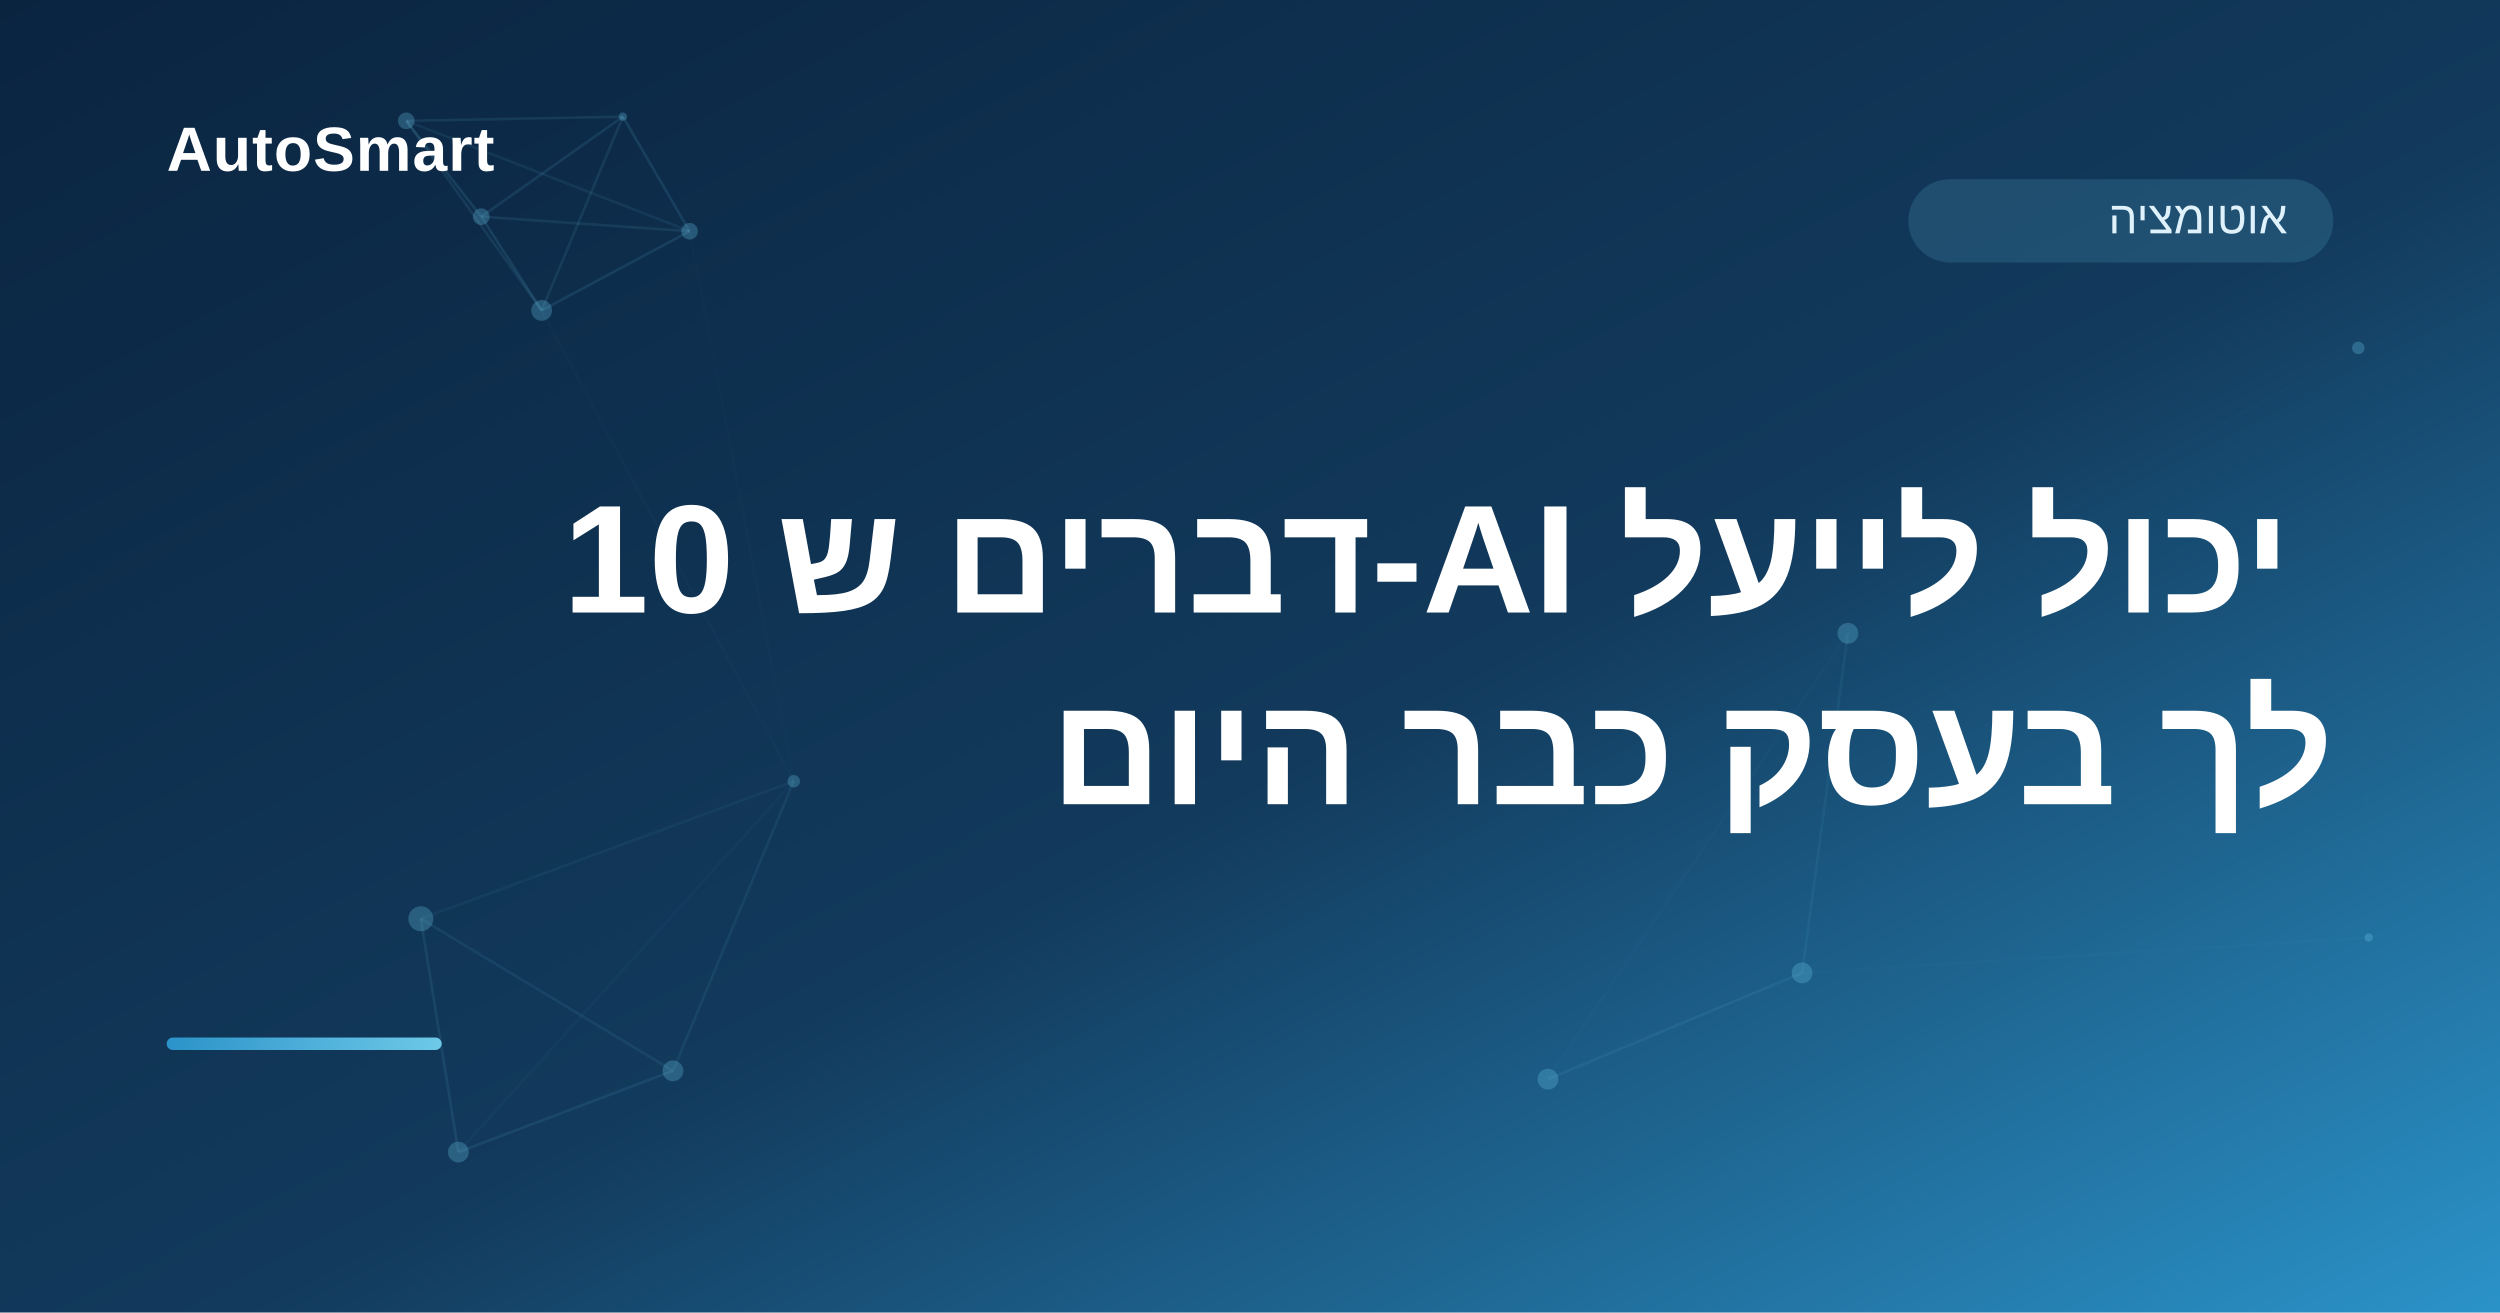
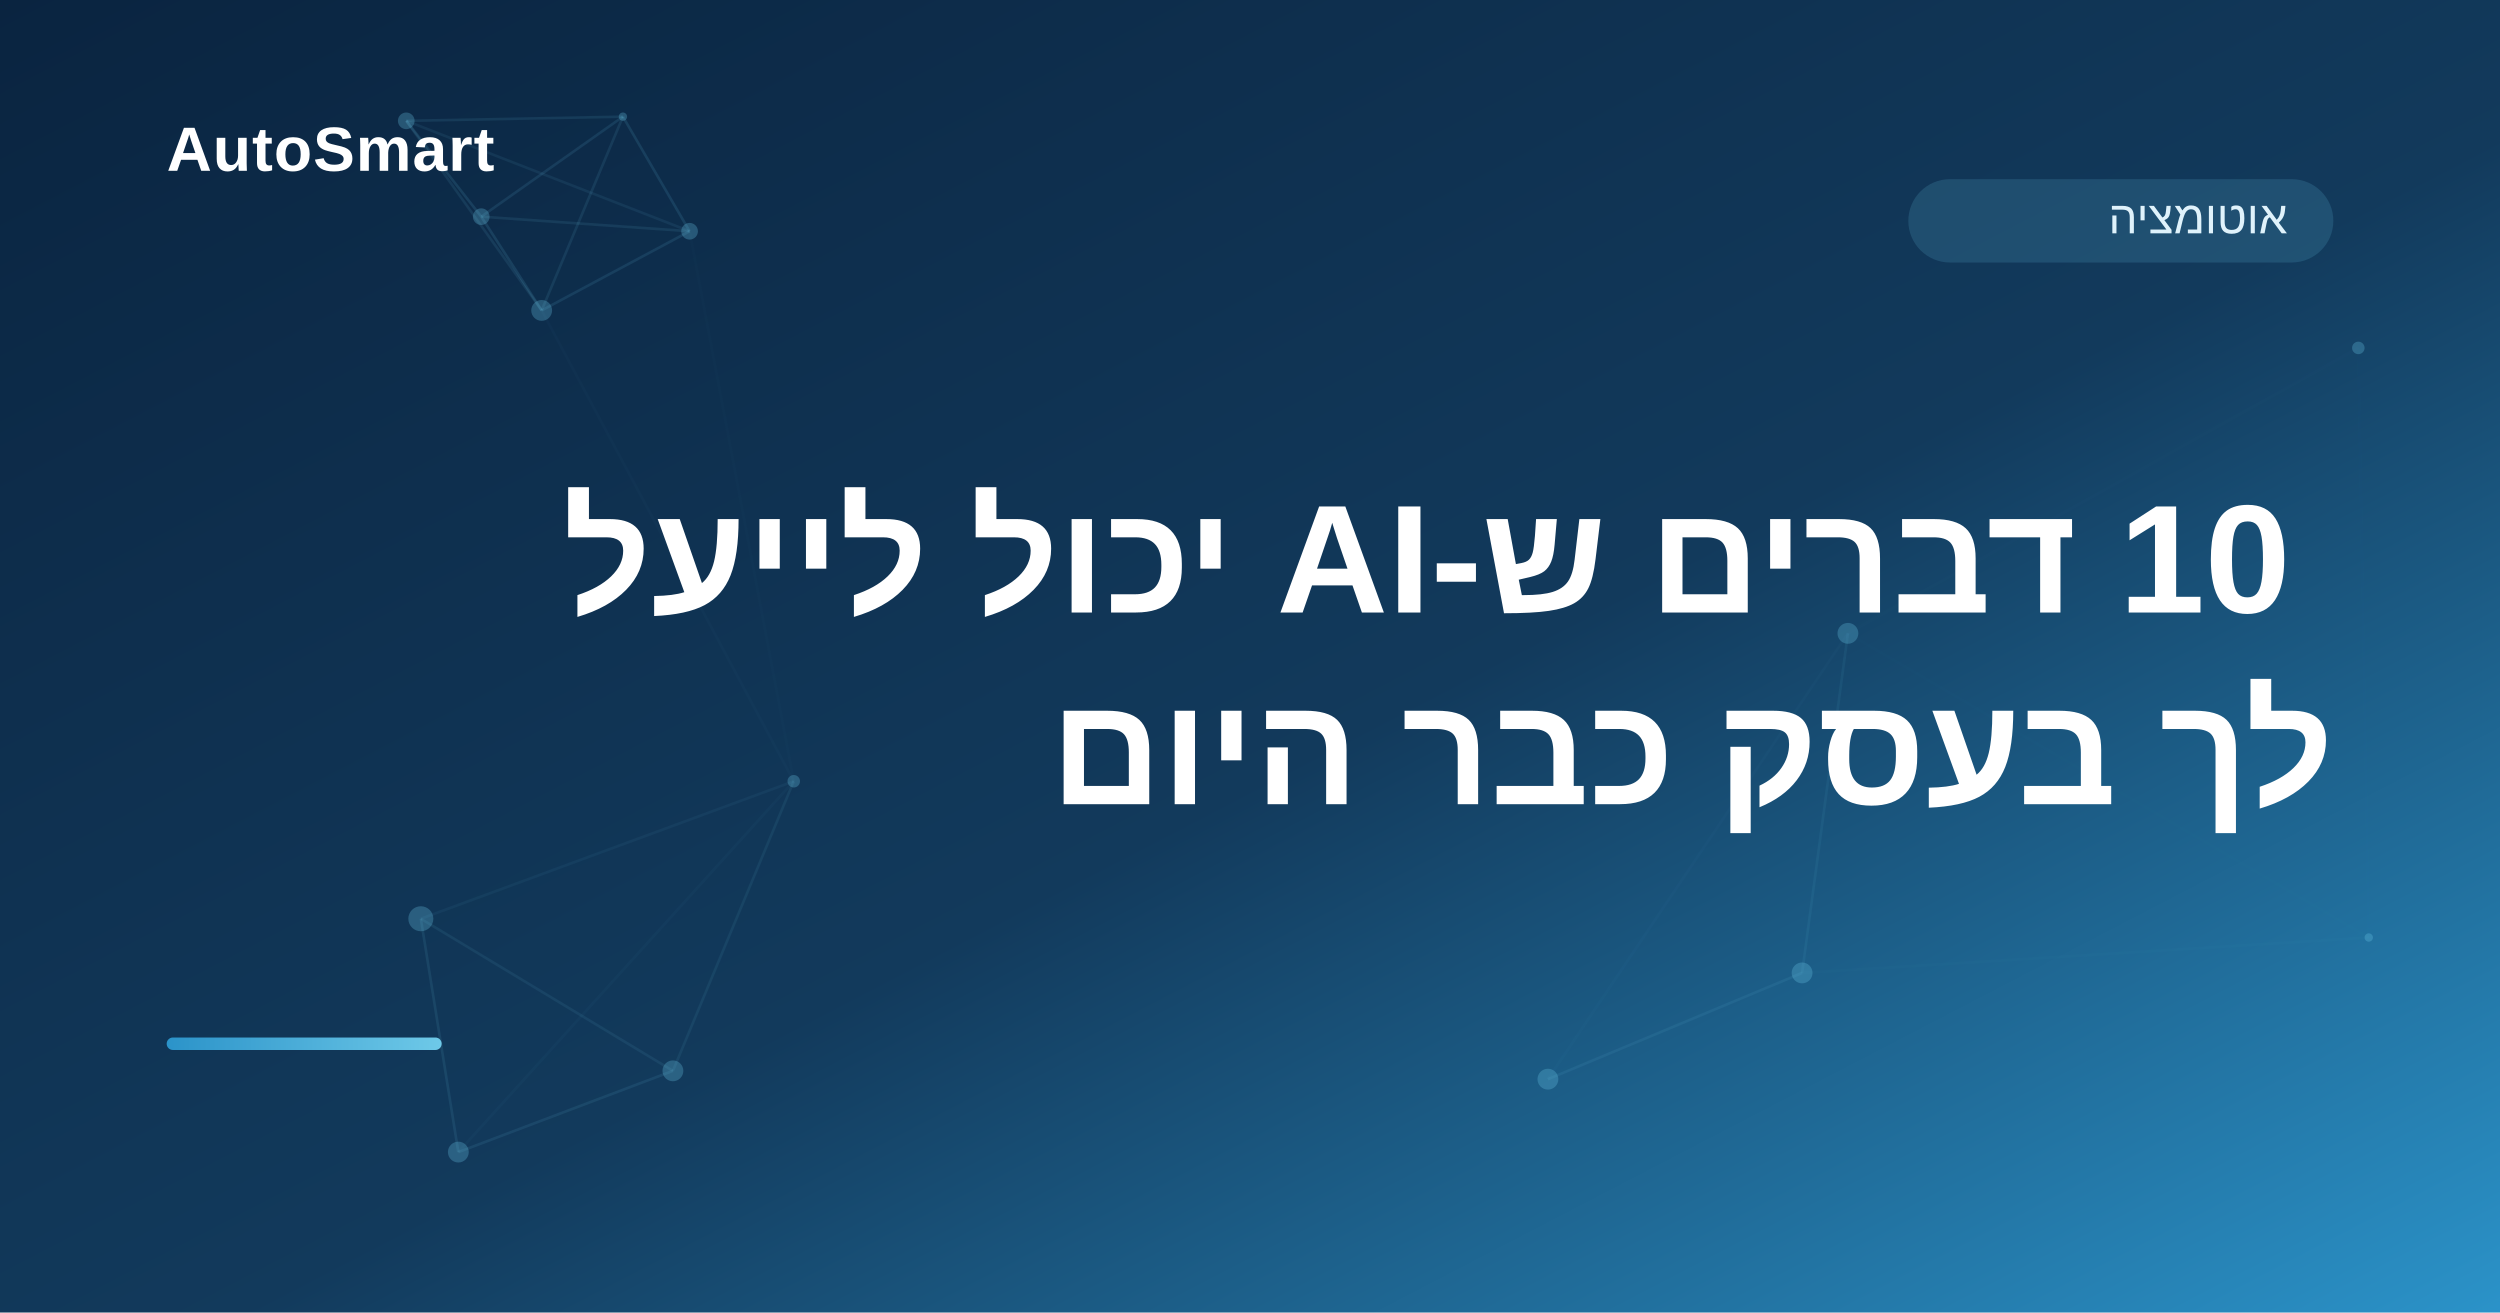
<svg xmlns="http://www.w3.org/2000/svg" width="1200" height="630" viewBox="0 0 1200 630" role="img" aria-label="10 דברים ש-AI יכול לייעל לך בעסק כבר היום">
  <defs>
    <linearGradient id="bg" x1="0" y1="0" x2="1" y2="1">
      <stop offset="0" stop-color="#0a2440" />
      <stop offset="0.55" stop-color="#123a5c" />
      <stop offset="1" stop-color="#2b93c9" />
    </linearGradient>
    <linearGradient id="accent" x1="0" y1="0" x2="1" y2="0">
      <stop offset="0" stop-color="#2b93c9" />
      <stop offset="1" stop-color="#6ec9e8" />
    </linearGradient>
  </defs>
  <rect width="1200" height="630" fill="url(#bg)" />
  <g>
    <line x1="231" y1="104" x2="299" y2="56" stroke="#6ec9e8" stroke-width="1.25" stroke-opacity="0.116" />
    <line x1="231" y1="104" x2="195" y2="58" stroke="#6ec9e8" stroke-width="1.25" stroke-opacity="0.129" />
    <line x1="231" y1="104" x2="260" y2="149" stroke="#6ec9e8" stroke-width="1.25" stroke-opacity="0.131" />
    <line x1="231" y1="104" x2="331" y2="111" stroke="#6ec9e8" stroke-width="1.25" stroke-opacity="0.107" />
    <line x1="299" y1="56" x2="195" y2="58" stroke="#6ec9e8" stroke-width="1.25" stroke-opacity="0.105" />
    <line x1="299" y1="56" x2="260" y2="149" stroke="#6ec9e8" stroke-width="1.25" stroke-opacity="0.106" />
    <line x1="299" y1="56" x2="331" y2="111" stroke="#6ec9e8" stroke-width="1.25" stroke-opacity="0.126" />
    <line x1="195" y1="58" x2="260" y2="149" stroke="#6ec9e8" stroke-width="1.25" stroke-opacity="0.100" />
    <line x1="195" y1="58" x2="331" y2="111" stroke="#6ec9e8" stroke-width="1.25" stroke-opacity="0.082" />
    <line x1="865" y1="467" x2="743" y2="518" stroke="#6ec9e8" stroke-width="1.25" stroke-opacity="0.089" />
    <line x1="865" y1="467" x2="1137" y2="450" stroke="#6ec9e8" stroke-width="1.25" stroke-opacity="0.015" />
    <line x1="865" y1="467" x2="887" y2="304" stroke="#6ec9e8" stroke-width="1.25" stroke-opacity="0.072" />
    <line x1="220" y1="553" x2="323" y2="514" stroke="#6ec9e8" stroke-width="1.25" stroke-opacity="0.101" />
    <line x1="220" y1="553" x2="202" y2="441" stroke="#6ec9e8" stroke-width="1.25" stroke-opacity="0.100" />
    <line x1="220" y1="553" x2="381" y2="375" stroke="#6ec9e8" stroke-width="1.25" stroke-opacity="0.032" />
    <line x1="1132" y1="167" x2="1137" y2="450" stroke="#6ec9e8" stroke-width="1.25" stroke-opacity="0.009" />
    <line x1="1132" y1="167" x2="887" y2="304" stroke="#6ec9e8" stroke-width="1.25" stroke-opacity="0.010" />
    <line x1="323" y1="514" x2="202" y2="441" stroke="#6ec9e8" stroke-width="1.25" stroke-opacity="0.085" />
    <line x1="323" y1="514" x2="381" y2="375" stroke="#6ec9e8" stroke-width="1.25" stroke-opacity="0.080" />
    <line x1="743" y1="518" x2="887" y2="304" stroke="#6ec9e8" stroke-width="1.25" stroke-opacity="0.022" />
    <line x1="260" y1="149" x2="202" y2="441" stroke="#6ec9e8" stroke-width="1.25" stroke-opacity="0.001" />
    <line x1="260" y1="149" x2="331" y2="111" stroke="#6ec9e8" stroke-width="1.25" stroke-opacity="0.117" />
    <line x1="260" y1="149" x2="381" y2="375" stroke="#6ec9e8" stroke-width="1.25" stroke-opacity="0.023" />
    <line x1="1137" y1="450" x2="887" y2="304" stroke="#6ec9e8" stroke-width="1.25" stroke-opacity="0.006" />
    <line x1="202" y1="441" x2="381" y2="375" stroke="#6ec9e8" stroke-width="1.25" stroke-opacity="0.058" />
    <line x1="331" y1="111" x2="381" y2="375" stroke="#6ec9e8" stroke-width="1.25" stroke-opacity="0.017" />
    <circle cx="231" cy="104" r="4" fill="#6ec9e8" fill-opacity="0.28" />
    <circle cx="299" cy="56" r="2" fill="#6ec9e8" fill-opacity="0.28" />
    <circle cx="195" cy="58" r="4" fill="#6ec9e8" fill-opacity="0.28" />
    <circle cx="865" cy="467" r="5" fill="#6ec9e8" fill-opacity="0.28" />
    <circle cx="220" cy="553" r="5" fill="#6ec9e8" fill-opacity="0.28" />
    <circle cx="1132" cy="167" r="3" fill="#6ec9e8" fill-opacity="0.28" />
    <circle cx="323" cy="514" r="5" fill="#6ec9e8" fill-opacity="0.28" />
    <circle cx="743" cy="518" r="5" fill="#6ec9e8" fill-opacity="0.28" />
    <circle cx="260" cy="149" r="5" fill="#6ec9e8" fill-opacity="0.28" />
    <circle cx="1137" cy="450" r="2" fill="#6ec9e8" fill-opacity="0.28" />
    <circle cx="887" cy="304" r="5" fill="#6ec9e8" fill-opacity="0.28" />
    <circle cx="202" cy="441" r="6" fill="#6ec9e8" fill-opacity="0.28" />
    <circle cx="331" cy="111" r="4" fill="#6ec9e8" fill-opacity="0.28" />
    <circle cx="381" cy="375" r="3" fill="#6ec9e8" fill-opacity="0.28" />
  </g>
  <rect x="80" y="498" width="132" height="6" rx="3" fill="url(#accent)" />
  <text x="80" y="82" font-family="'IBM Plex Sans Hebrew','Rubik','Segoe UI',Arial,sans-serif" font-size="30" font-weight="700" letter-spacing="0.5" fill="#ffffff">AutoSmart</text>
  <g>
    <rect x="916" y="86" rx="20" ry="20" width="204" height="40" fill="#6ec9e8" fill-opacity="0.16" />
    <text x="1098" y="112" text-anchor="end" font-family="'IBM Plex Sans Hebrew','Rubik','Segoe UI',Arial,sans-serif" font-size="22" fill="#dff2fb">אוטומציה</text>
  </g>
  <text text-anchor="end" font-family="'IBM Plex Sans Hebrew','Rubik','Segoe UI',Arial,sans-serif" font-size="74" font-weight="700" fill="#ffffff">
-     <tspan x="1120" y="294">10 דברים ש-AI יכול לייעל</tspan>
-     <tspan x="1120" y="386">לך בעסק כבר היום</tspan>
+     <tspan x="1120" y="294">‫10 דברים ש-AI יכול לייעל‬</tspan>
+     <tspan x="1120" y="386">‫לך בעסק כבר היום‬</tspan>
  </text>
</svg>
